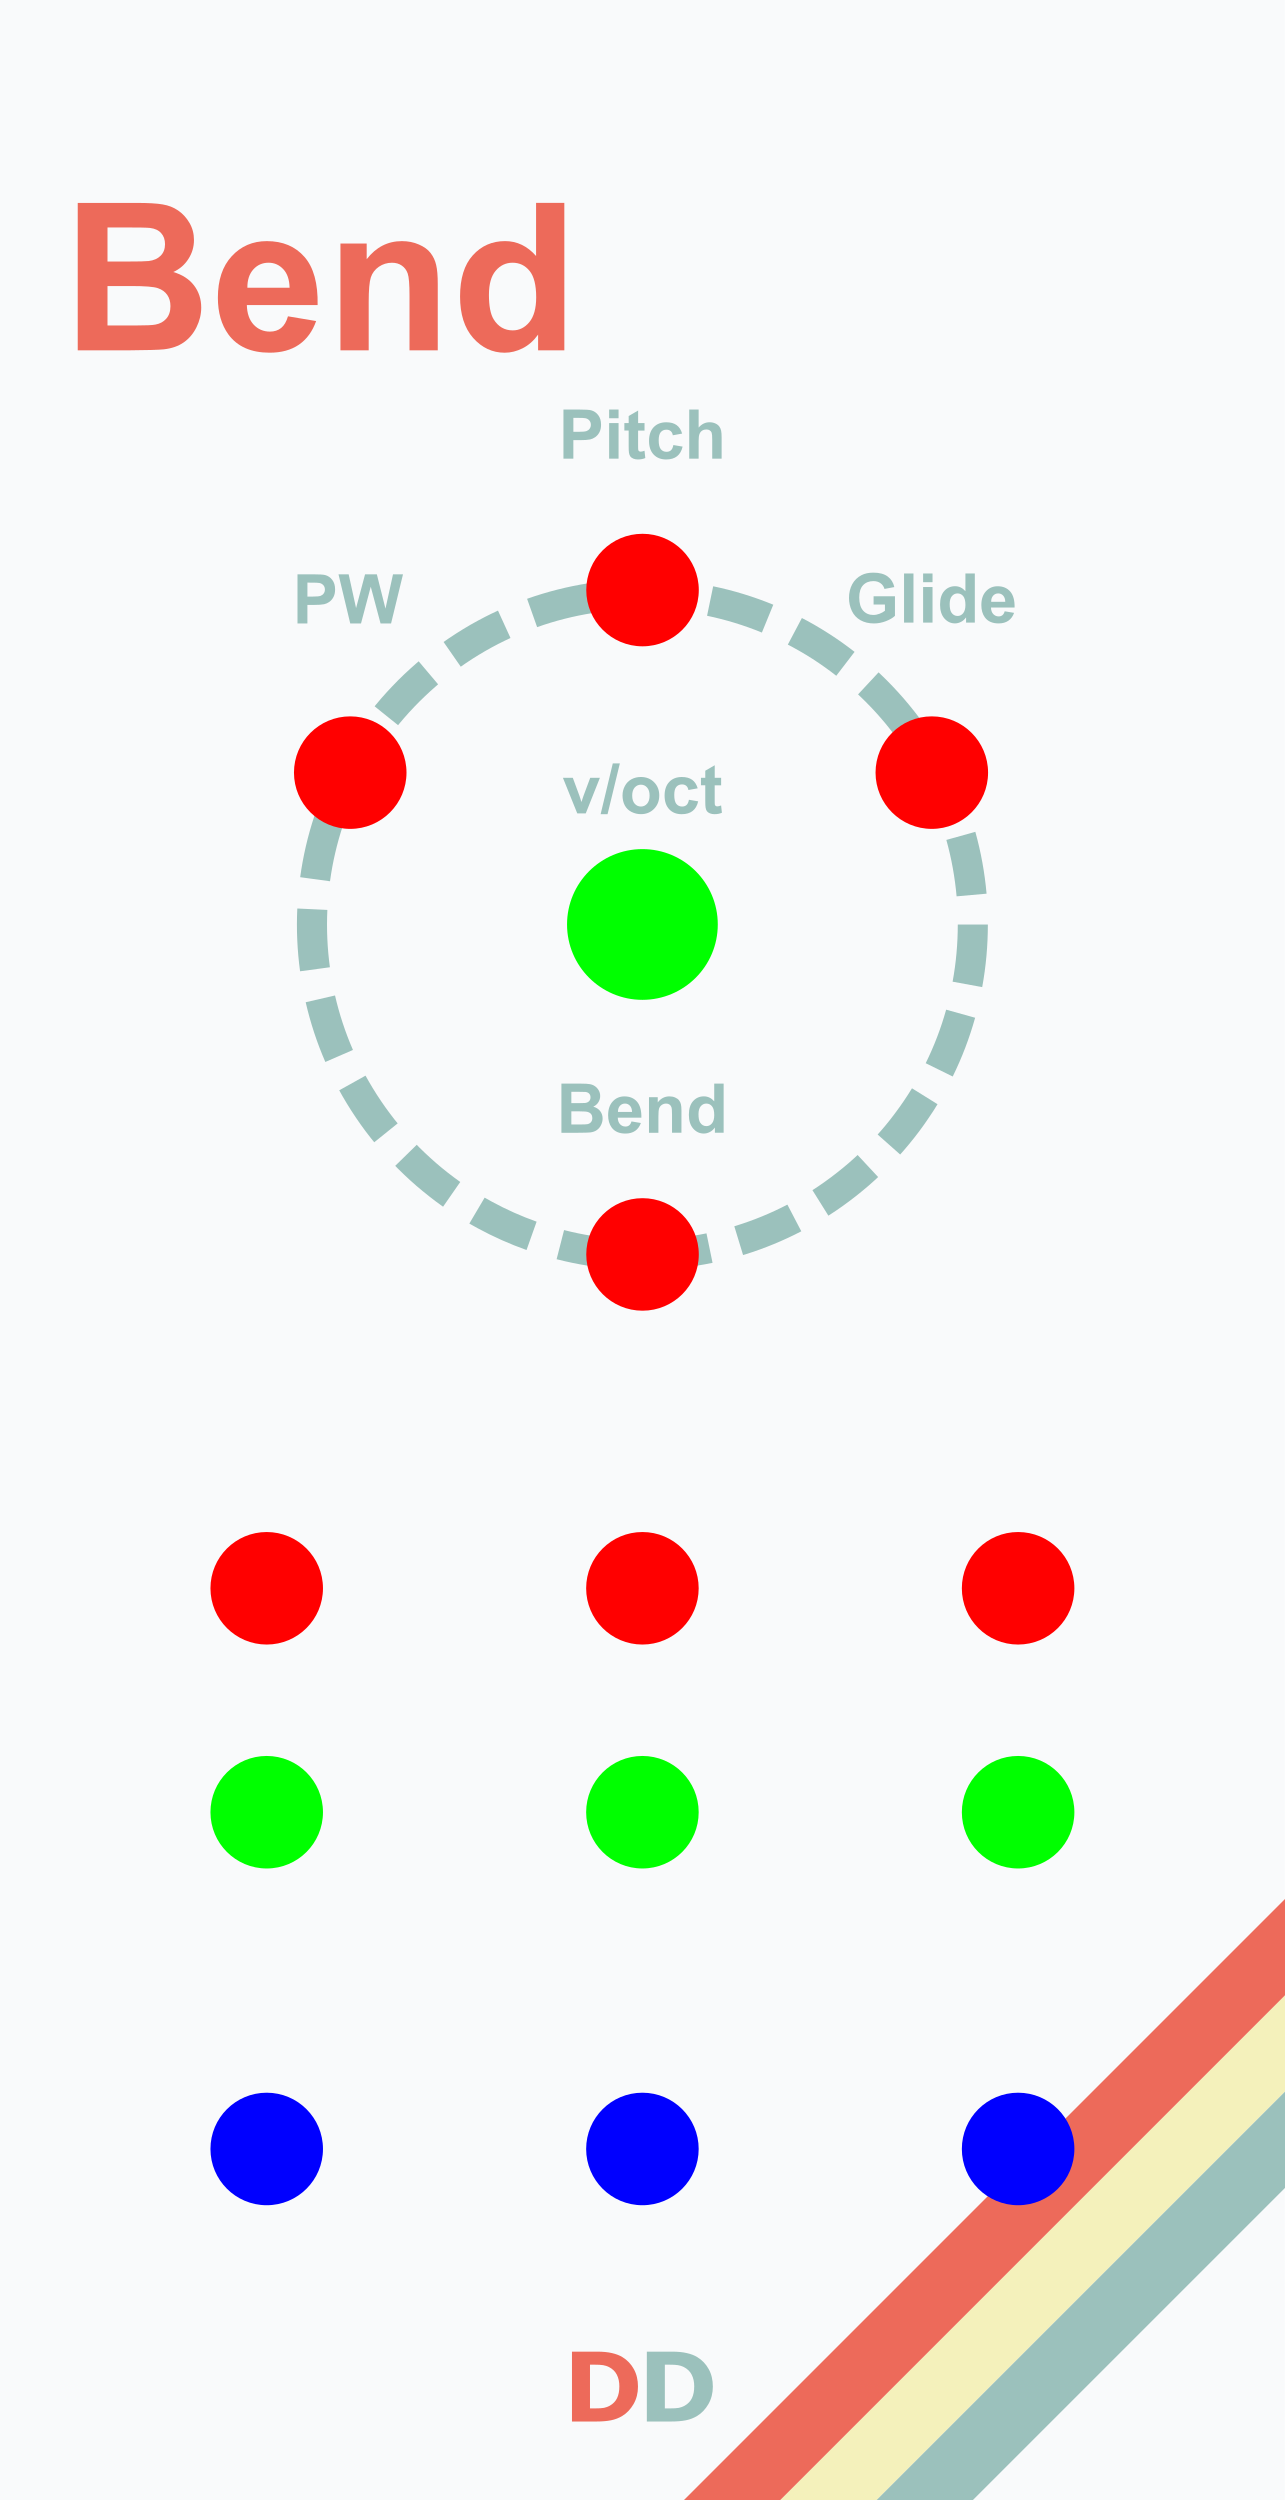
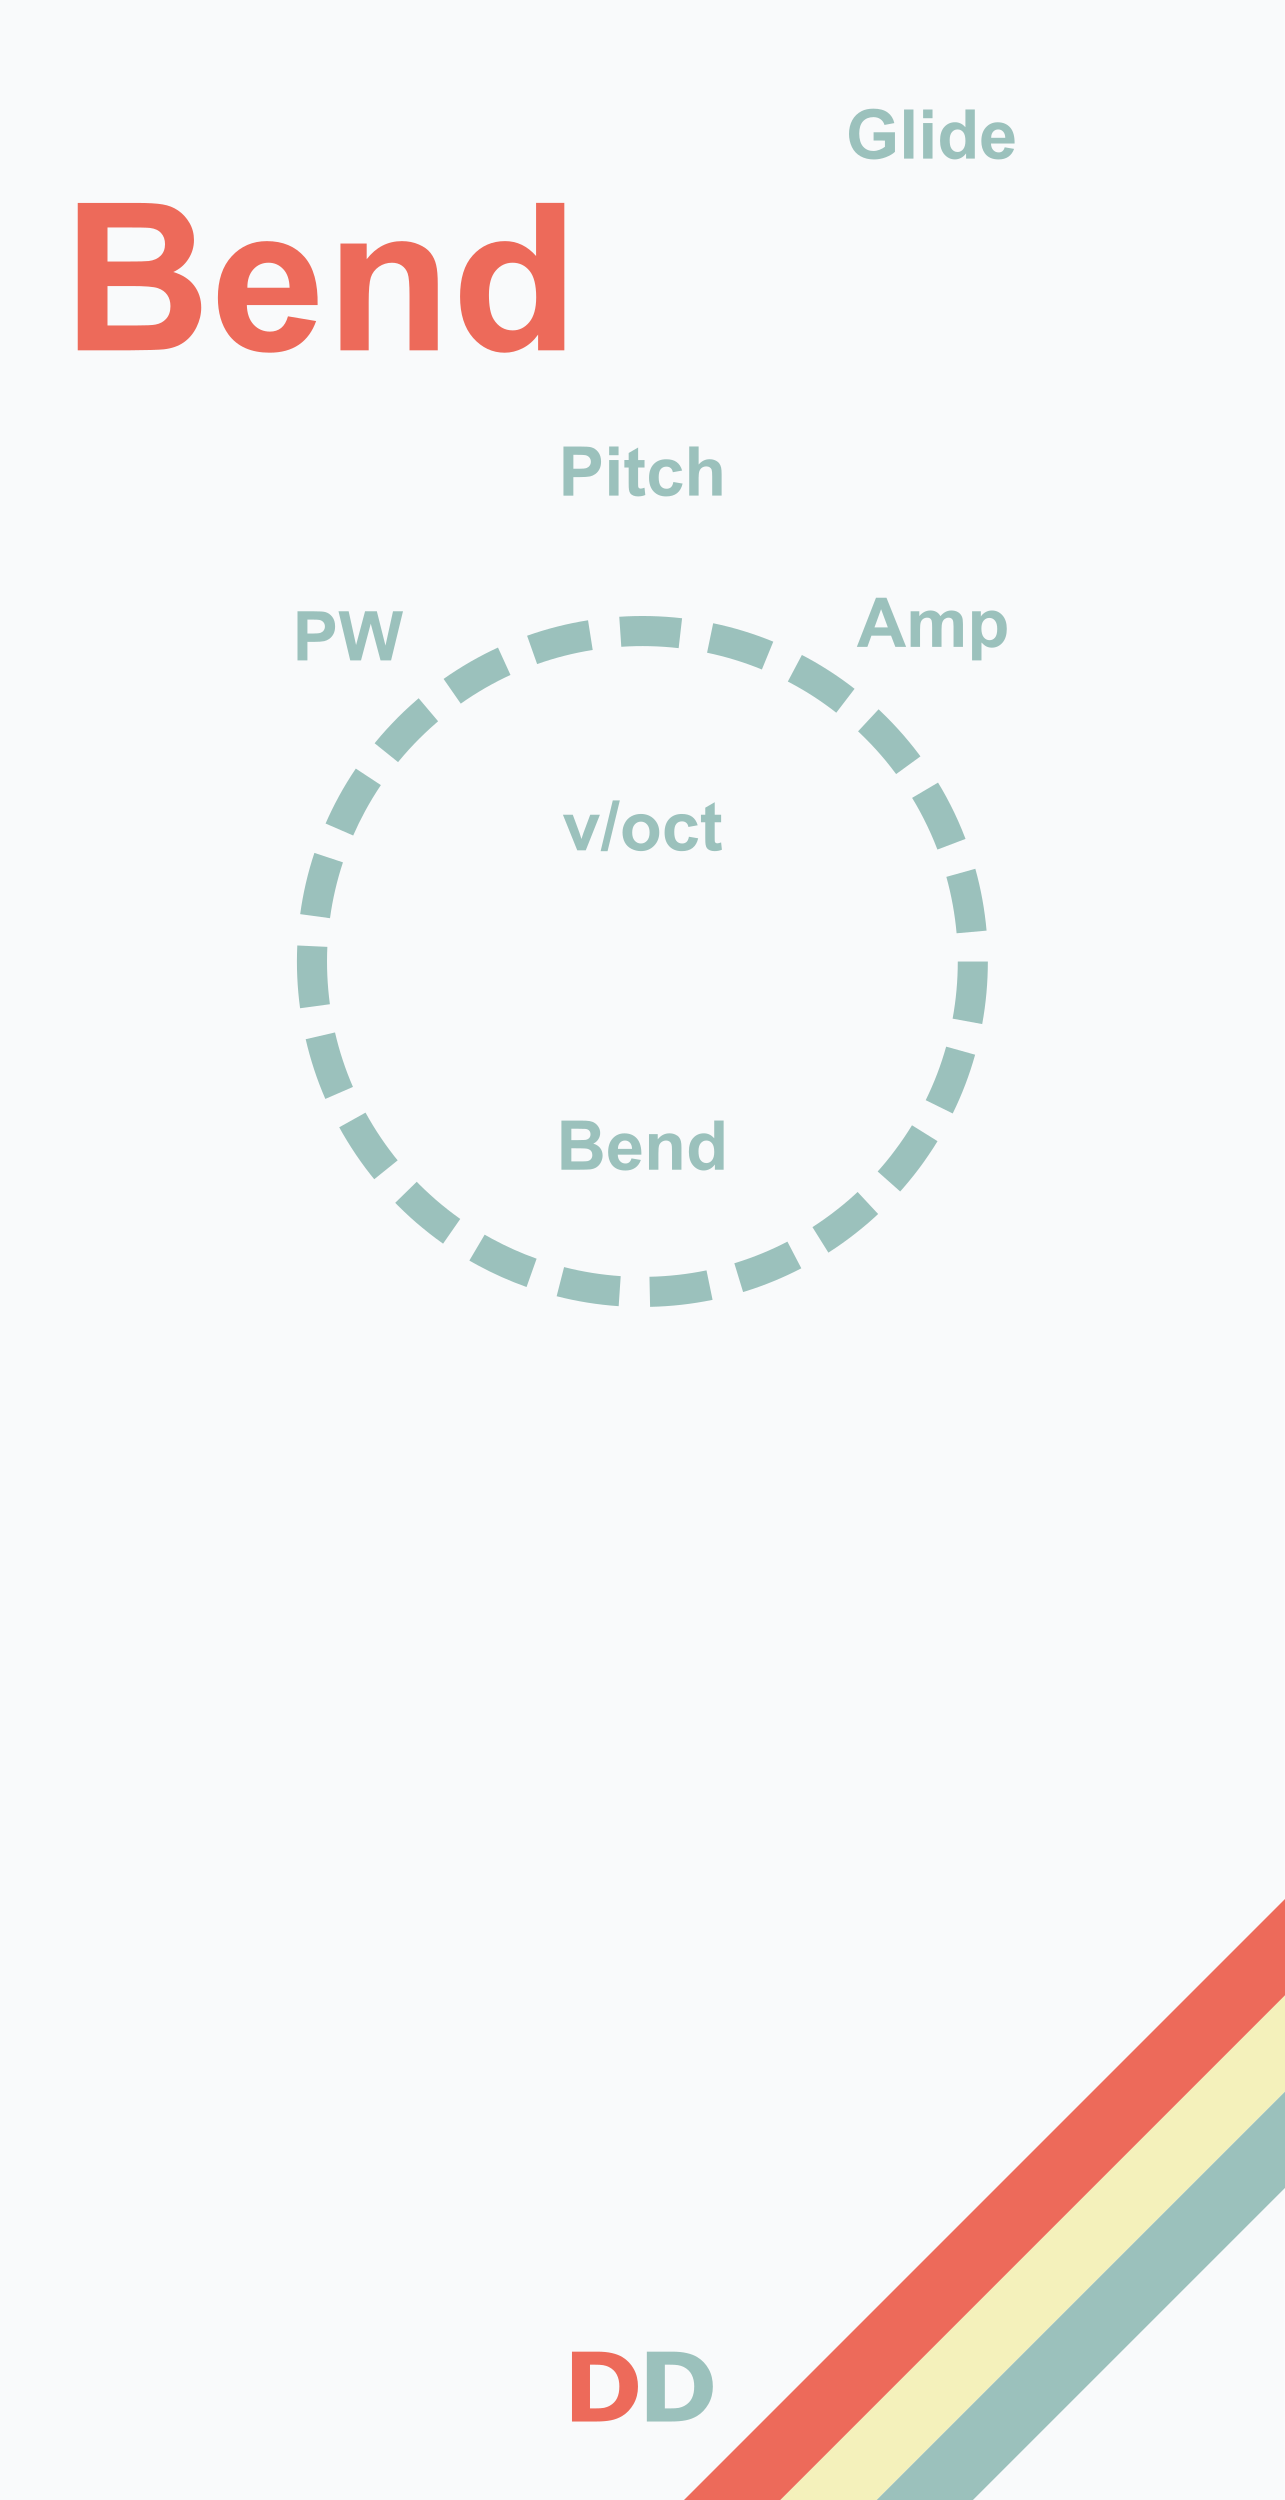
<svg xmlns="http://www.w3.org/2000/svg" width="66.04mm" height="128.5mm" viewBox="0 0 66.04 128.5" version="1.1" id="svg5">
  <defs id="defs2" />
  <g id="layer1" style="display:inline">
    <rect style="opacity:1;fill:#f9fafb;fill-opacity:1;stroke-width:0.248" id="rect846" width="66.04" height="128.5" x="0" y="0" />
    <g id="g130949" transform="matrix(0.9999962,0,0,1,-151.8171,0.2641796)" style="display:inline">
      <rect style="display:inline;fill:#f4f1bb;fill-opacity:1;stroke-width:1.098;stroke-miterlimit:4;stroke-dasharray:none" id="rect93213" width="3.5" height="131.718" x="226.389" y="-100.114" transform="rotate(45)" />
      <rect style="display:inline;fill:#9bc1bc;fill-opacity:1;stroke-width:1.098;stroke-miterlimit:4;stroke-dasharray:none" id="rect93233" width="3.5" height="131.718" x="229.889" y="-100.114" transform="rotate(45)" />
      <rect style="display:inline;fill:#ed6a5a;fill-opacity:1;stroke-width:1.098;stroke-miterlimit:4;stroke-dasharray:none" id="rect93109" width="3.5" height="131.718" x="222.888" y="-100.114" transform="rotate(45)" />
    </g>
    <g aria-label="Daniel Davies" id="text158043" style="font-size:4.939px;line-height:1.25;display:inline;stroke-width:0.265" transform="translate(-88.90045,-0.4195)">
      <g id="g46703" transform="translate(14.95093)">
        <path d="m 106.742,123.092 q 0,0.502 -0.229,0.9 -0.229,0.396 -0.579,0.608 -0.263,0.159 -0.576,0.222 -0.314,0.063 -0.743,0.063 h -1.266 v -3.591 h 1.302 q 0.439,0 0.757,0.075 0.318,0.072 0.535,0.207 0.371,0.227 0.584,0.613 0.215,0.383 0.215,0.904 z m -0.957,-0.007 q 0,-0.354 -0.13,-0.605 -0.128,-0.253 -0.408,-0.396 -0.142,-0.07 -0.292,-0.094 -0.147,-0.026 -0.446,-0.026 h -0.234 v 2.248 h 0.234 q 0.33,0 0.485,-0.029 0.154,-0.031 0.301,-0.111 0.253,-0.145 0.371,-0.386 0.118,-0.244 0.118,-0.6 z" style="fill:#ed6a5a" id="path170552" />
        <path d="m 110.59,123.092 q 0,0.502 -0.229,0.9 -0.229,0.396 -0.579,0.608 -0.263,0.159 -0.576,0.222 -0.314,0.063 -0.743,0.063 h -1.266 v -3.591 h 1.302 q 0.439,0 0.757,0.075 0.318,0.072 0.535,0.207 0.371,0.227 0.584,0.613 0.215,0.383 0.215,0.904 z m -0.957,-0.007 q 0,-0.354 -0.13,-0.605 -0.128,-0.253 -0.408,-0.396 -0.142,-0.07 -0.292,-0.094 -0.147,-0.026 -0.446,-0.026 h -0.234 v 2.248 h 0.234 q 0.33,0 0.485,-0.029 0.154,-0.031 0.301,-0.111 0.253,-0.145 0.371,-0.386 0.118,-0.244 0.118,-0.6 z" style="fill:#9bc1bc" id="path170564" />
      </g>
    </g>
    <g aria-label="Bend" id="text4058" style="font-size:10.583px;line-height:1.25;font-family:Arial;-inkscape-font-specification:Arial;stroke-width:0.265" transform="translate(0,3.754698)">
      <path d="m 3.996,6.675 h 3.028 q 0.899,0 1.338,0.078 0.444,0.072 0.791,0.31 0.351,0.238 0.584,0.636 0.233,0.393 0.233,0.884 0,0.532 -0.289,0.977 -0.284,0.444 -0.775,0.667 0.692,0.202 1.065,0.687 0.372,0.486 0.372,1.142 0,0.517 -0.243,1.008 -0.238,0.486 -0.656,0.78 -0.413,0.289 -1.023,0.357 -0.382,0.041 -1.845,0.052 H 3.996 Z m 1.53,1.261 v 1.752 h 1.003 q 0.894,0 1.111,-0.026 Q 8.032,9.616 8.254,9.393 8.482,9.166 8.482,8.799 8.482,8.448 8.285,8.231 8.094,8.009 7.712,7.962 7.484,7.936 6.404,7.936 Z m 0,3.013 v 2.026 h 1.416 q 0.827,0 1.049,-0.047 0.341,-0.062 0.553,-0.3 0.217,-0.243 0.217,-0.646 0,-0.341 -0.165,-0.579 -0.165,-0.238 -0.481,-0.346 -0.31,-0.109 -1.354,-0.109 z" style="font-weight:bold;fill:#ed6a5a" id="path16132" />
      <path d="m 14.802,12.504 1.447,0.243 q -0.279,0.796 -0.884,1.214 -0.599,0.413 -1.504,0.413 -1.431,0 -2.119,-0.935 -0.543,-0.749 -0.543,-1.891 0,-1.364 0.713,-2.134 0.713,-0.775 1.804,-0.775 1.225,0 1.933,0.811 0.708,0.806 0.677,2.475 h -3.638 q 0.015,0.646 0.351,1.008 0.336,0.357 0.837,0.357 0.341,0 0.574,-0.186 0.233,-0.186 0.351,-0.599 z m 0.083,-1.468 q -0.015,-0.63 -0.326,-0.956 -0.31,-0.331 -0.754,-0.331 -0.475,0 -0.785,0.346 -0.31,0.346 -0.305,0.941 z" style="font-weight:bold;fill:#ed6a5a" id="path16134" />
      <path d="m 22.501,14.251 h -1.452 v -2.801 q 0,-0.889 -0.093,-1.147 -0.093,-0.264 -0.305,-0.408 -0.207,-0.145 -0.501,-0.145 -0.377,0 -0.677,0.207 -0.3,0.207 -0.413,0.548 -0.109,0.341 -0.109,1.261 v 2.486 h -1.452 V 8.763 h 1.349 v 0.806 q 0.718,-0.93 1.809,-0.93 0.481,0 0.878,0.176 0.398,0.171 0.599,0.439 0.207,0.269 0.284,0.61 0.083,0.341 0.083,0.977 z" style="font-weight:bold;fill:#ed6a5a" id="path16136" />
      <path d="m 29.007,14.251 h -1.349 v -0.806 q -0.336,0.47 -0.796,0.703 -0.455,0.227 -0.92,0.227 -0.946,0 -1.623,-0.76 -0.672,-0.765 -0.672,-2.129 0,-1.395 0.656,-2.119 0.656,-0.729 1.659,-0.729 0.92,0 1.592,0.765 v -2.729 h 1.452 z m -3.876,-2.863 q 0,0.878 0.243,1.271 0.351,0.568 0.982,0.568 0.501,0 0.853,-0.424 0.351,-0.429 0.351,-1.276 0,-0.946 -0.341,-1.359 -0.341,-0.419 -0.873,-0.419 -0.517,0 -0.868,0.413 -0.346,0.408 -0.346,1.225 z" style="font-weight:bold;fill:#ed6a5a" id="path16138" />
    </g>
-     <path style="color:#000000;fill:#9bc1bc;stroke-dasharray:3.094, 1.547;-inkscape-stroke:none" d="m 31.83,29.803 0.104,1.543 c 0.983,-0.065 1.971,-0.041 2.949,0.07 l 0.176,-1.537 c -1.071,-0.122 -2.153,-0.148 -3.229,-0.076 z m -1.605,0.18 c -1.066,0.168 -2.116,0.435 -3.133,0.795 l 0.516,1.457 c 0.927,-0.329 1.886,-0.572 2.857,-0.725 z m 6.432,0.152 -0.314,1.516 c 0.963,0.2 1.908,0.49 2.818,0.863 l 0.586,-1.432 c -0.998,-0.409 -2.033,-0.728 -3.09,-0.947 z m -11.061,1.25 c -0.225,0.103 -0.445,0.211 -0.66,0.32 l -0.004,0.002 -0.377,0.199 -0.375,0.209 -0.369,0.219 -0.363,0.227 -0.357,0.234 -0.291,0.203 0.883,1.271 0.275,-0.191 0.326,-0.215 0.332,-0.207 0.336,-0.199 0.342,-0.191 0.355,-0.188 -0.008,0.006 c 0.2,-0.102 0.399,-0.2 0.598,-0.291 z m 15.621,0.381 -0.723,1.367 0.252,0.133 0.342,0.191 0.338,0.199 0.332,0.207 0.326,0.215 0.32,0.223 0.314,0.229 0.266,0.205 0.941,-1.229 -0.281,-0.215 -0.344,-0.252 -0.352,-0.244 -0.357,-0.234 -0.363,-0.227 -0.369,-0.219 -0.375,-0.209 z m -19.697,2.225 -0.121,0.104 -0.318,0.283 -0.312,0.289 -0.305,0.297 -0.297,0.307 -0.291,0.311 -0.283,0.318 -0.275,0.326 -0.062,0.08 1.205,0.969 0.051,-0.064 0.252,-0.297 0.258,-0.291 0.266,-0.285 0.271,-0.277 0.279,-0.271 0.285,-0.266 0.291,-0.258 0.105,-0.092 z m 23.639,0.568 -1.055,1.133 0.102,0.096 0.277,0.271 0.271,0.277 0.266,0.285 0.258,0.291 0.252,0.297 0.244,0.305 0.236,0.309 0.051,0.066 1.25,-0.91 -0.061,-0.084 -0.26,-0.338 -0.268,-0.332 -0.275,-0.326 -0.283,-0.318 -0.289,-0.311 -0.299,-0.307 -0.305,-0.297 z m -26.871,3.047 -0.227,0.344 -0.227,0.363 -0.219,0.369 -0.207,0.369 -0.002,0.006 c -0.243,0.447 -0.468,0.905 -0.672,1.373 l 1.42,0.617 c 0.184,-0.423 0.387,-0.838 0.607,-1.244 v -0.002 c 0.001,-0.002 0.003,-0.004 0.004,-0.006 l 0.191,-0.342 0.199,-0.338 0.207,-0.332 0.215,-0.328 z m 29.926,0.719 -1.332,0.787 0.203,0.342 0.191,0.342 0.182,0.346 c 0.271,0.529 0.514,1.072 0.725,1.627 l 1.445,-0.549 c -0.231,-0.609 -0.494,-1.204 -0.791,-1.783 l -0.004,-0.004 -0.197,-0.377 -0.209,-0.373 z m -32.055,3.615 c -0.34,1.025 -0.584,2.08 -0.73,3.148 l 1.533,0.209 c 0.133,-0.975 0.357,-1.938 0.666,-2.871 z m 33.973,0.816 -1.49,0.416 c 0.264,0.947 0.44,1.919 0.527,2.9 l 1.541,-0.137 c -0.095,-1.074 -0.288,-2.14 -0.578,-3.18 z M 15.281,46.697 c -0.05,1.077 -0.003,2.158 0.143,3.227 l 1.533,-0.207 c -0.133,-0.975 -0.176,-1.963 -0.131,-2.947 z m 33.949,0.824 c -9.4e-5,0.986 -0.088,1.97 -0.266,2.938 l 1.521,0.279 c 0.195,-1.062 0.291,-2.139 0.291,-3.217 z m -32.01,3.646 -1.508,0.348 c 0.242,1.051 0.579,2.08 1.01,3.07 l 1.42,-0.617 c -0.392,-0.902 -0.702,-1.842 -0.922,-2.801 z m 31.412,0.73 c -0.264,0.947 -0.617,1.869 -1.051,2.752 l 1.389,0.684 c 0.476,-0.968 0.862,-1.982 1.152,-3.021 z m -29.844,3.391 -1.352,0.754 0.178,0.318 0.219,0.369 0.227,0.363 0.234,0.355 0.244,0.352 0.252,0.346 0.26,0.338 0.186,0.23 1.205,-0.971 -0.176,-0.215 -0.236,-0.311 -0.23,-0.314 -0.221,-0.32 -0.215,-0.326 -0.207,-0.332 -0.199,-0.336 z m 28.088,0.65 -0.199,0.318 -0.215,0.326 -0.223,0.32 -0.23,0.314 -0.236,0.311 -0.244,0.303 -0.252,0.297 -0.166,0.188 1.158,1.027 0.178,-0.201 0.275,-0.326 0.268,-0.332 0.26,-0.338 0.252,-0.346 0.242,-0.352 0.236,-0.355 0.209,-0.336 z m -25.455,2.904 -1.107,1.082 0.148,0.152 0.305,0.297 0.312,0.291 0.318,0.283 0.326,0.273 0.332,0.268 0.338,0.26 0.346,0.252 0.035,0.025 0.883,-1.271 -0.021,-0.016 -0.314,-0.229 -0.311,-0.238 -0.303,-0.244 -0.297,-0.25 -0.291,-0.26 -0.285,-0.264 -0.279,-0.271 z m 22.66,0.525 -0.162,0.15 -0.291,0.26 -0.297,0.25 -0.305,0.244 -0.309,0.238 -0.314,0.229 -0.32,0.223 -0.324,0.213 0.82,1.312 0.012,-0.008 0.357,-0.234 0.352,-0.244 0.344,-0.252 0.34,-0.26 0.332,-0.268 0.326,-0.273 0.318,-0.283 0.176,-0.164 z m -19.17,2.191 -0.787,1.332 0.055,0.033 0.371,0.207 0.004,0.002 c 0.805,0.437 1.645,0.812 2.51,1.119 l 0.518,-1.457 c -0.784,-0.279 -1.548,-0.62 -2.281,-1.018 l -0.004,-0.002 c -0.001,-6.95e-4 -0.003,-0.001 -0.004,-0.002 l -0.342,-0.191 z m 15.561,0.359 c -0.841,0.439 -1.725,0.801 -2.633,1.084 l -0.096,0.029 0.451,1.479 0.104,-0.031 h 0.002 c 0.994,-0.31 1.961,-0.707 2.887,-1.189 z m -11.479,1.309 -0.383,1.498 c 1.045,0.267 2.113,0.439 3.189,0.512 l 0.104,-1.545 c -0.982,-0.066 -1.957,-0.221 -2.91,-0.465 z m 7.32,0.168 c -0.964,0.199 -1.947,0.309 -2.932,0.33 l 0.033,1.547 c 1.078,-0.023 2.154,-0.143 3.211,-0.361 z" id="path14007" />
-     <g aria-label="Pitch" id="text2702" style="font-size:3.528px;line-height:1.25;font-family:Arial;-inkscape-font-specification:Arial;stroke-width:0.265">
+     <path style="color:#000000;fill:#9bc1bc;stroke-dasharray:3.094, 1.547;-inkscape-stroke:none" d="m 31.83,31.702 0.104,1.543 c 0.983,-0.065 1.971,-0.041 2.949,0.07 l 0.176,-1.537 c -1.071,-0.122 -2.153,-0.148 -3.229,-0.076 z m -1.605,0.18 c -1.066,0.168 -2.116,0.435 -3.133,0.795 l 0.516,1.457 c 0.927,-0.329 1.886,-0.572 2.857,-0.725 z m 6.432,0.152 -0.314,1.516 c 0.963,0.2 1.908,0.49 2.818,0.863 l 0.586,-1.432 c -0.998,-0.409 -2.033,-0.728 -3.09,-0.947 z m -11.061,1.25 c -0.225,0.103 -0.445,0.211 -0.66,0.32 l -0.004,0.002 -0.377,0.199 -0.375,0.209 -0.369,0.219 -0.363,0.227 -0.357,0.234 -0.291,0.203 0.883,1.271 0.275,-0.191 0.326,-0.215 0.332,-0.207 0.336,-0.199 0.342,-0.191 0.355,-0.188 -0.008,0.006 c 0.2,-0.102 0.399,-0.2 0.598,-0.291 z m 15.621,0.381 -0.723,1.367 0.252,0.133 0.342,0.191 0.338,0.199 0.332,0.207 0.326,0.215 0.32,0.223 0.314,0.229 0.266,0.205 0.941,-1.229 -0.281,-0.215 -0.344,-0.252 -0.352,-0.244 -0.357,-0.234 -0.363,-0.227 -0.369,-0.219 -0.375,-0.209 z m -19.697,2.225 -0.121,0.104 -0.318,0.283 -0.312,0.289 -0.305,0.297 -0.297,0.307 -0.291,0.311 -0.283,0.318 -0.275,0.326 -0.062,0.08 1.205,0.969 0.051,-0.064 0.252,-0.297 0.258,-0.291 0.266,-0.285 0.271,-0.277 0.279,-0.271 0.285,-0.266 0.291,-0.258 0.105,-0.092 z m 23.639,0.568 -1.055,1.133 0.102,0.096 0.277,0.271 0.271,0.277 0.266,0.285 0.258,0.291 0.252,0.297 0.244,0.305 0.236,0.309 0.051,0.066 1.25,-0.91 -0.061,-0.084 -0.26,-0.338 -0.268,-0.332 -0.275,-0.326 -0.283,-0.318 -0.289,-0.311 -0.299,-0.307 -0.305,-0.297 z m -26.871,3.047 -0.227,0.344 -0.227,0.363 -0.219,0.369 -0.207,0.369 -0.002,0.006 c -0.243,0.447 -0.468,0.905 -0.672,1.373 l 1.42,0.617 c 0.184,-0.423 0.387,-0.838 0.607,-1.244 v -0.002 c 0.001,-0.002 0.003,-0.004 0.004,-0.006 l 0.191,-0.342 0.199,-0.338 0.207,-0.332 0.215,-0.328 z m 29.926,0.719 -1.332,0.787 0.203,0.342 0.191,0.342 0.182,0.346 c 0.271,0.529 0.514,1.072 0.725,1.627 l 1.445,-0.549 c -0.231,-0.609 -0.494,-1.204 -0.791,-1.783 l -0.004,-0.004 -0.197,-0.377 -0.209,-0.373 z m -32.055,3.615 c -0.34,1.025 -0.584,2.08 -0.73,3.148 l 1.533,0.209 c 0.133,-0.975 0.357,-1.938 0.666,-2.871 z m 33.973,0.816 -1.49,0.416 c 0.264,0.947 0.44,1.919 0.527,2.9 l 1.541,-0.137 c -0.095,-1.074 -0.288,-2.14 -0.578,-3.18 z M 15.281,48.597 c -0.05,1.077 -0.003,2.158 0.143,3.227 l 1.533,-0.207 C 16.825,50.641 16.781,49.653 16.826,48.669 Z m 33.949,0.824 c -9.4e-5,0.986 -0.088,1.97 -0.266,2.938 l 1.521,0.279 c 0.195,-1.062 0.291,-2.139 0.291,-3.217 z m -32.01,3.646 -1.508,0.348 c 0.242,1.051 0.579,2.08 1.01,3.07 l 1.42,-0.617 c -0.392,-0.902 -0.702,-1.842 -0.922,-2.801 z m 31.412,0.73 c -0.264,0.947 -0.617,1.869 -1.051,2.752 l 1.389,0.684 c 0.476,-0.968 0.862,-1.982 1.152,-3.021 z m -29.844,3.391 -1.352,0.754 0.178,0.318 0.219,0.369 0.227,0.363 0.234,0.355 0.244,0.352 0.252,0.346 0.26,0.338 0.186,0.23 1.205,-0.971 -0.176,-0.215 -0.236,-0.311 -0.23,-0.314 -0.221,-0.32 -0.215,-0.326 -0.207,-0.332 -0.199,-0.336 z m 28.088,0.65 -0.199,0.318 -0.215,0.326 -0.223,0.32 -0.23,0.314 -0.236,0.311 -0.244,0.303 -0.252,0.297 -0.166,0.188 1.158,1.027 0.178,-0.201 0.275,-0.326 0.268,-0.332 0.26,-0.338 0.252,-0.346 0.242,-0.352 0.236,-0.355 0.209,-0.336 z m -25.455,2.904 -1.107,1.082 0.148,0.152 0.305,0.297 0.312,0.291 0.318,0.283 0.326,0.273 0.332,0.268 0.338,0.26 0.346,0.252 0.035,0.025 0.883,-1.271 -0.021,-0.016 -0.314,-0.229 -0.311,-0.238 -0.303,-0.244 -0.297,-0.25 -0.291,-0.26 -0.285,-0.264 -0.279,-0.271 z m 22.66,0.525 -0.162,0.15 -0.291,0.26 -0.297,0.25 -0.305,0.244 -0.309,0.238 -0.314,0.229 -0.32,0.223 -0.324,0.213 0.82,1.312 0.012,-0.008 0.357,-0.234 0.352,-0.244 0.344,-0.252 0.34,-0.26 0.332,-0.268 0.326,-0.273 0.318,-0.283 0.176,-0.164 z M 24.912,63.46 24.125,64.792 l 0.055,0.033 0.371,0.207 0.004,0.002 c 0.805,0.437 1.645,0.812 2.51,1.119 L 27.582,64.697 C 26.798,64.418 26.034,64.076 25.301,63.679 l -0.004,-0.002 c -0.001,-6.95e-4 -0.003,-0.001 -0.004,-0.002 l -0.342,-0.191 z m 15.561,0.359 c -0.841,0.439 -1.725,0.801 -2.633,1.084 l -0.096,0.029 0.451,1.479 0.104,-0.031 h 0.002 c 0.994,-0.31 1.961,-0.707 2.887,-1.189 z m -11.479,1.309 -0.383,1.498 c 1.045,0.267 2.113,0.439 3.189,0.512 l 0.104,-1.545 c -0.982,-0.066 -1.957,-0.221 -2.91,-0.465 z m 7.32,0.168 c -0.964,0.199 -1.947,0.309 -2.932,0.33 l 0.033,1.547 c 1.078,-0.023 2.154,-0.143 3.211,-0.361 z" id="path14007" />
+     <g aria-label="Pitch" id="text2702" style="font-size:3.528px;line-height:1.25;font-family:Arial;-inkscape-font-specification:Arial;stroke-width:0.265" transform="translate(-4.1678283e-7,1.899612)">
      <path d="m 28.961,23.576 v -2.525 h 0.818 q 0.465,0 0.606,0.038 0.217,0.057 0.363,0.248 0.146,0.189 0.146,0.491 0,0.233 -0.084,0.391 -0.084,0.158 -0.215,0.25 -0.129,0.09 -0.264,0.119 -0.183,0.036 -0.529,0.036 h -0.332 v 0.953 z m 0.51,-2.098 v 0.717 h 0.279 q 0.301,0 0.403,-0.04 0.102,-0.04 0.158,-0.124 0.059,-0.084 0.059,-0.196 0,-0.138 -0.081,-0.227 -0.081,-0.09 -0.205,-0.112 -0.091,-0.017 -0.367,-0.017 z" style="font-weight:bold;fill:#9bc1bc" id="path23687" />
      <path d="m 31.31,21.498 v -0.448 h 0.484 v 0.448 z m 0,2.077 v -1.829 h 0.484 v 1.829 z" style="font-weight:bold;fill:#9bc1bc" id="path23689" />
-       <path d="m 33.129,21.746 v 0.386 h -0.331 v 0.737 q 0,0.224 0.009,0.262 0.01,0.036 0.043,0.06 0.034,0.024 0.083,0.024 0.067,0 0.195,-0.047 l 0.041,0.376 q -0.169,0.072 -0.382,0.072 -0.131,0 -0.236,-0.043 -0.105,-0.045 -0.155,-0.114 -0.048,-0.071 -0.067,-0.189 -0.015,-0.084 -0.015,-0.341 v -0.798 h -0.222 v -0.386 h 0.222 v -0.363 l 0.486,-0.282 v 0.646 z" style="font-weight:bold;fill:#9bc1bc" id="path23691" />
+       <path d="m 33.129,21.746 v 0.386 h -0.331 v 0.737 q 0,0.224 0.009,0.262 0.01,0.036 0.043,0.06 0.034,0.024 0.083,0.024 0.067,0 0.195,-0.047 l 0.041,0.376 q -0.169,0.072 -0.382,0.072 -0.131,0 -0.236,-0.043 -0.105,-0.045 -0.155,-0.114 -0.048,-0.071 -0.067,-0.189 -0.015,-0.084 -0.015,-0.341 v -0.798 h -0.222 v -0.386 h 0.222 V 21.383 l 0.486,-0.282 v 0.646 z" style="font-weight:bold;fill:#9bc1bc" id="path23691" />
      <path d="m 35.06,22.287 -0.477,0.086 q -0.024,-0.143 -0.11,-0.215 -0.084,-0.072 -0.22,-0.072 -0.181,0 -0.289,0.126 -0.107,0.124 -0.107,0.417 0,0.326 0.109,0.46 0.11,0.134 0.295,0.134 0.138,0 0.226,-0.078 0.088,-0.079 0.124,-0.27 l 0.475,0.081 q -0.074,0.327 -0.284,0.494 -0.21,0.167 -0.563,0.167 -0.401,0 -0.641,-0.253 -0.238,-0.253 -0.238,-0.701 0,-0.453 0.239,-0.705 0.239,-0.253 0.648,-0.253 0.334,0 0.531,0.145 0.198,0.143 0.284,0.438 z" style="font-weight:bold;fill:#9bc1bc" id="path23693" />
-       <path d="m 35.91,21.05 v 0.928 q 0.234,-0.274 0.56,-0.274 0.167,0 0.301,0.062 0.134,0.062 0.202,0.158 0.069,0.096 0.093,0.214 0.026,0.117 0.026,0.363 v 1.073 h -0.484 v -0.966 q 0,-0.288 -0.028,-0.365 -0.028,-0.078 -0.098,-0.122 -0.069,-0.047 -0.174,-0.047 -0.121,0 -0.215,0.059 -0.095,0.059 -0.14,0.177 -0.043,0.117 -0.043,0.348 v 0.916 h -0.484 v -2.525 z" style="font-weight:bold;fill:#9bc1bc" id="path23695" />
+       <path d="m 35.91,21.05 v 0.928 q 0.234,-0.274 0.56,-0.274 0.167,0 0.301,0.062 0.134,0.062 0.202,0.158 0.069,0.096 0.093,0.214 0.026,0.117 0.026,0.363 v 1.073 H 36.607 v -0.966 q 0,-0.288 -0.028,-0.365 -0.028,-0.078 -0.098,-0.122 -0.069,-0.047 -0.174,-0.047 -0.121,0 -0.215,0.059 -0.095,0.059 -0.14,0.177 -0.043,0.117 -0.043,0.348 v 0.916 h -0.484 v -2.525 z" style="font-weight:bold;fill:#9bc1bc" id="path23695" />
    </g>
-     <g aria-label="PW" id="text2702-7" style="font-size:3.528px;line-height:0.95;font-family:Arial;-inkscape-font-specification:Arial;display:inline;stroke-width:0.265">
-       <path d="M 15.291,32.045 V 29.52 H 16.109 q 0.465,0 0.606,0.038 0.217,0.057 0.363,0.248 0.146,0.189 0.146,0.491 0,0.233 -0.084,0.391 -0.084,0.158 -0.215,0.25 -0.129,0.09 -0.264,0.119 -0.183,0.036 -0.529,0.036 h -0.332 v 0.953 z m 0.51,-2.098 v 0.717 h 0.279 q 0.301,0 0.403,-0.04 0.102,-0.04 0.158,-0.124 0.059,-0.084 0.059,-0.196 0,-0.138 -0.081,-0.227 -0.081,-0.09 -0.205,-0.112 -0.091,-0.017 -0.367,-0.017 z" style="font-weight:bold;fill:#9bc1bc" id="path23664" />
+     <g aria-label="PW" id="text2702-7" style="font-size:3.528px;line-height:0.95;font-family:Arial;-inkscape-font-specification:Arial;display:inline;stroke-width:0.265" transform="translate(-4.1678283e-7,1.899612)">
+       <path d="M 15.291,32.045 V 29.52 H 16.109 q 0.465,0 0.606,0.038 0.217,0.057 0.363,0.248 0.146,0.189 0.146,0.491 0,0.233 -0.084,0.391 -0.084,0.158 -0.215,0.25 -0.129,0.09 -0.264,0.119 -0.183,0.036 -0.529,0.036 H 15.801 v 0.953 z m 0.51,-2.098 v 0.717 h 0.279 q 0.301,0 0.403,-0.04 0.102,-0.04 0.158,-0.124 0.059,-0.084 0.059,-0.196 0,-0.138 -0.081,-0.227 -0.081,-0.09 -0.205,-0.112 -0.091,-0.017 -0.367,-0.017 z" style="font-weight:bold;fill:#9bc1bc" id="path23664" />
      <path d="m 18.002,32.045 -0.603,-2.525 h 0.522 l 0.381,1.735 0.462,-1.735 h 0.606 l 0.443,1.764 0.388,-1.764 h 0.513 l -0.613,2.525 h -0.541 l -0.503,-1.888 -0.501,1.888 z" style="font-weight:bold;fill:#9bc1bc" id="path23666" />
    </g>
-     <g aria-label="Glide" id="text2702-7-8" style="font-size:3.528px;line-height:0.95;font-family:Arial;-inkscape-font-specification:Arial;display:inline;stroke-width:0.265">
-       <path d="m 44.902,31.073 v -0.425 h 1.099 v 1.006 q -0.16,0.155 -0.465,0.274 -0.303,0.117 -0.615,0.117 -0.396,0 -0.691,-0.165 -0.295,-0.167 -0.443,-0.475 -0.148,-0.31 -0.148,-0.674 0,-0.394 0.165,-0.701 0.165,-0.307 0.484,-0.47 0.243,-0.126 0.605,-0.126 0.47,0 0.734,0.198 0.265,0.196 0.341,0.544 l -0.506,0.095 q -0.053,-0.186 -0.202,-0.293 -0.146,-0.109 -0.367,-0.109 -0.334,0 -0.532,0.212 -0.196,0.212 -0.196,0.629 0,0.45 0.2,0.675 0.2,0.224 0.524,0.224 0.16,0 0.32,-0.062 0.162,-0.064 0.277,-0.153 v -0.32 z" style="font-weight:bold;fill:#9bc1bc" id="path23716" />
-       <path d="m 46.468,32.002 v -2.525 h 0.484 v 2.525 z" style="font-weight:bold;fill:#9bc1bc" id="path23718" />
-       <path d="m 47.448,29.925 v -0.448 h 0.484 v 0.448 z m 0,2.077 v -1.829 h 0.484 v 1.829 z" style="font-weight:bold;fill:#9bc1bc" id="path23720" />
-       <path d="M 50.106,32.002 H 49.656 V 31.733 q -0.112,0.157 -0.265,0.234 -0.152,0.076 -0.307,0.076 -0.315,0 -0.541,-0.253 -0.224,-0.255 -0.224,-0.71 0,-0.465 0.219,-0.706 0.219,-0.243 0.553,-0.243 0.307,0 0.531,0.255 v -0.91 h 0.484 z m -1.292,-0.954 q 0,0.293 0.081,0.424 0.117,0.189 0.327,0.189 0.167,0 0.284,-0.141 0.117,-0.143 0.117,-0.425 0,-0.315 -0.114,-0.453 -0.114,-0.14 -0.291,-0.14 -0.172,0 -0.289,0.138 -0.115,0.136 -0.115,0.408 z" style="font-weight:bold;fill:#9bc1bc" id="path23722" />
-       <path d="m 51.642,31.42 0.482,0.081 q -0.093,0.265 -0.295,0.405 -0.2,0.138 -0.501,0.138 -0.477,0 -0.706,-0.312 -0.181,-0.25 -0.181,-0.63 0,-0.455 0.238,-0.711 0.238,-0.258 0.601,-0.258 0.408,0 0.644,0.27 0.236,0.269 0.226,0.825 h -1.213 q 0.005,0.215 0.117,0.336 0.112,0.119 0.279,0.119 0.114,0 0.191,-0.062 0.078,-0.062 0.117,-0.2 z m 0.028,-0.489 q -0.005,-0.21 -0.109,-0.319 -0.103,-0.11 -0.251,-0.11 -0.158,0 -0.262,0.115 -0.103,0.115 -0.102,0.314 z" style="font-weight:bold;fill:#9bc1bc" id="path23724" />
-     </g>
-     <g aria-label="v/oct" id="text2702-7-8-3" style="font-size:3.528px;line-height:0.95;font-family:Arial;-inkscape-font-specification:Arial;display:inline;stroke-width:0.265" transform="translate(0,0.6)">
+     <g aria-label="v/oct" id="text2702-7-8-3" style="font-size:3.528px;line-height:0.95;font-family:Arial;-inkscape-font-specification:Arial;display:inline;stroke-width:0.265" transform="translate(-4.1678283e-7,2.499612)">
      <path d="m 29.671,41.208 -0.737,-1.829 h 0.508 l 0.345,0.934 0.1,0.312 q 0.04,-0.119 0.05,-0.157 0.024,-0.078 0.052,-0.155 l 0.348,-0.934 h 0.498 l -0.727,1.829 z" style="font-weight:bold;fill:#9bc1bc" id="path24828" />
      <path d="M 30.872,41.251 31.497,38.64 h 0.363 l -0.632,2.611 z" style="font-weight:bold;fill:#9bc1bc" id="path24830" />
      <path d="m 31.999,40.268 q 0,-0.241 0.119,-0.467 0.119,-0.226 0.336,-0.345 0.219,-0.119 0.487,-0.119 0.415,0 0.68,0.27 0.265,0.269 0.265,0.68 0,0.415 -0.269,0.689 -0.267,0.272 -0.674,0.272 -0.251,0 -0.481,-0.114 -0.227,-0.114 -0.346,-0.332 -0.119,-0.22 -0.119,-0.536 z m 0.496,0.026 q 0,0.272 0.129,0.417 0.129,0.145 0.319,0.145 0.189,0 0.317,-0.145 0.129,-0.145 0.129,-0.42 0,-0.269 -0.129,-0.413 -0.127,-0.145 -0.317,-0.145 -0.189,0 -0.319,0.145 -0.129,0.145 -0.129,0.417 z" style="font-weight:bold;fill:#9bc1bc" id="path24832" />
      <path d="m 35.86,39.92 -0.477,0.086 q -0.024,-0.143 -0.11,-0.215 -0.084,-0.072 -0.22,-0.072 -0.181,0 -0.289,0.126 -0.107,0.124 -0.107,0.417 0,0.326 0.109,0.46 0.11,0.134 0.295,0.134 0.138,0 0.226,-0.078 0.088,-0.079 0.124,-0.27 l 0.475,0.081 q -0.074,0.327 -0.284,0.494 -0.21,0.167 -0.563,0.167 -0.401,0 -0.641,-0.253 -0.238,-0.253 -0.238,-0.701 0,-0.453 0.239,-0.705 0.239,-0.253 0.648,-0.253 0.334,0 0.531,0.145 0.198,0.143 0.284,0.438 z" style="font-weight:bold;fill:#9bc1bc" id="path24834" />
      <path d="m 37.066,39.379 v 0.386 h -0.331 v 0.737 q 0,0.224 0.009,0.262 0.01,0.036 0.043,0.06 0.034,0.024 0.083,0.024 0.067,0 0.195,-0.047 l 0.041,0.376 q -0.169,0.072 -0.382,0.072 -0.131,0 -0.236,-0.043 -0.105,-0.045 -0.155,-0.114 -0.048,-0.071 -0.067,-0.189 -0.015,-0.084 -0.015,-0.341 v -0.798 h -0.222 v -0.386 h 0.222 v -0.363 l 0.486,-0.282 v 0.646 z" style="font-weight:bold;fill:#9bc1bc" id="path24836" />
    </g>
-     <g aria-label="Bend" id="text2702-7-8-3-5" style="font-size:3.528px;line-height:0.95;font-family:Arial;-inkscape-font-specification:Arial;display:inline;stroke-width:0.265" transform="translate(0,-0.799621)">
+     <g aria-label="Bend" id="text2702-7-8-3-5" style="font-size:3.528px;line-height:0.95;font-family:Arial;-inkscape-font-specification:Arial;display:inline;stroke-width:0.265" transform="translate(-4.1678283e-7,1.1)">
      <path d="m 28.857,56.498 h 1.009 q 0.3,0 0.446,0.026 0.148,0.024 0.264,0.103 0.117,0.079 0.195,0.212 0.078,0.131 0.078,0.295 0,0.177 -0.096,0.326 -0.095,0.148 -0.258,0.222 0.231,0.067 0.355,0.229 0.124,0.162 0.124,0.381 0,0.172 -0.081,0.336 -0.079,0.162 -0.219,0.26 -0.138,0.096 -0.341,0.119 -0.127,0.014 -0.615,0.017 H 28.857 Z m 0.51,0.42 v 0.584 h 0.334 q 0.298,0 0.37,-0.009 0.131,-0.015 0.205,-0.09 0.076,-0.076 0.076,-0.198 0,-0.117 -0.065,-0.189 -0.064,-0.074 -0.191,-0.09 -0.076,-0.009 -0.436,-0.009 z m 0,1.004 v 0.675 h 0.472 q 0.276,0 0.35,-0.015 0.114,-0.021 0.184,-0.1 0.072,-0.081 0.072,-0.215 0,-0.114 -0.055,-0.193 -0.055,-0.079 -0.16,-0.115 -0.103,-0.036 -0.451,-0.036 z" style="font-weight:bold;fill:#9bc1bc" id="path23745" />
      <path d="m 32.459,58.441 0.482,0.081 q -0.093,0.265 -0.295,0.405 -0.2,0.138 -0.501,0.138 -0.477,0 -0.706,-0.312 -0.181,-0.25 -0.181,-0.63 0,-0.455 0.238,-0.711 0.238,-0.258 0.601,-0.258 0.408,0 0.644,0.27 0.236,0.269 0.226,0.825 h -1.213 q 0.005,0.215 0.117,0.336 0.112,0.119 0.279,0.119 0.114,0 0.191,-0.062 0.078,-0.062 0.117,-0.2 z m 0.028,-0.489 q -0.005,-0.21 -0.109,-0.319 -0.103,-0.11 -0.251,-0.11 -0.158,0 -0.262,0.115 -0.103,0.115 -0.102,0.314 z" style="font-weight:bold;fill:#9bc1bc" id="path23747" />
      <path d="m 35.026,59.023 h -0.484 v -0.934 q 0,-0.296 -0.031,-0.382 -0.031,-0.088 -0.102,-0.136 -0.069,-0.048 -0.167,-0.048 -0.126,0 -0.226,0.069 -0.1,0.069 -0.138,0.183 -0.036,0.114 -0.036,0.42 v 0.829 H 33.358 V 57.194 h 0.45 v 0.269 q 0.239,-0.31 0.603,-0.31 0.16,0 0.293,0.059 0.133,0.057 0.2,0.146 0.069,0.09 0.095,0.203 0.028,0.114 0.028,0.326 z" style="font-weight:bold;fill:#9bc1bc" id="path23749" />
      <path d="m 37.195,59.023 h -0.45 v -0.269 q -0.112,0.157 -0.265,0.234 -0.152,0.076 -0.307,0.076 -0.315,0 -0.541,-0.253 -0.224,-0.255 -0.224,-0.71 0,-0.465 0.219,-0.706 0.219,-0.243 0.553,-0.243 0.307,0 0.531,0.255 v -0.91 h 0.484 z m -1.292,-0.954 q 0,0.293 0.081,0.424 0.117,0.189 0.327,0.189 0.167,0 0.284,-0.141 0.117,-0.143 0.117,-0.425 0,-0.315 -0.114,-0.453 -0.114,-0.14 -0.291,-0.14 -0.172,0 -0.289,0.138 -0.115,0.136 -0.115,0.408 z" style="font-weight:bold;fill:#9bc1bc" id="path23751" />
    </g>
+     <g aria-label="Amp" id="text28709" style="font-size:3.528px;line-height:1.25;font-family:Arial;-inkscape-font-specification:Arial;stroke-width:0.265" transform="translate(-4.1678283e-7,1.899612)">
+       <path d="m 46.575,31.349 h -0.555 l -0.22,-0.574 h -1.009 l -0.208,0.574 h -0.541 l 0.984,-2.525 h 0.539 z m -0.939,-0.999 -0.348,-0.937 -0.341,0.937 z" style="font-weight:bold;fill:#9bc1bc" id="path40889" />
+       <path d="m 46.806,29.52 h 0.446 v 0.25 q 0.239,-0.291 0.57,-0.291 0.176,0 0.305,0.072 0.129,0.072 0.212,0.219 0.121,-0.146 0.26,-0.219 0.14,-0.072 0.298,-0.072 0.202,0 0.341,0.083 0.14,0.081 0.208,0.239 0.05,0.117 0.05,0.379 v 1.17 H 49.012 V 30.303 q 0,-0.272 -0.05,-0.351 -0.067,-0.103 -0.207,-0.103 -0.102,0 -0.191,0.062 -0.09,0.062 -0.129,0.183 -0.04,0.119 -0.04,0.377 v 0.878 H 47.912 v -1.003 q 0,-0.267 -0.026,-0.345 -0.026,-0.078 -0.081,-0.115 -0.053,-0.038 -0.146,-0.038 -0.112,0 -0.202,0.06 -0.09,0.06 -0.129,0.174 -0.038,0.114 -0.038,0.377 v 0.889 H 46.806 Z" style="font-weight:bold;fill:#9bc1bc" id="path40891" />
+       <path d="m 49.965,29.52 h 0.451 v 0.269 q 0.088,-0.138 0.238,-0.224 0.15,-0.086 0.332,-0.086 0.319,0 0.541,0.25 0.222,0.25 0.222,0.696 0,0.458 -0.224,0.713 -0.224,0.253 -0.543,0.253 -0.152,0 -0.276,-0.06 -0.122,-0.06 -0.258,-0.207 v 0.922 h -0.484 z m 0.479,0.884 q 0,0.308 0.122,0.456 0.122,0.146 0.298,0.146 0.169,0 0.281,-0.134 0.112,-0.136 0.112,-0.444 0,-0.288 -0.115,-0.427 -0.115,-0.14 -0.286,-0.14 -0.177,0 -0.295,0.138 Q 50.444,30.135 50.444,30.403 Z" style="font-weight:bold;fill:#9bc1bc" id="path40893" />
+     </g>
+     <g aria-label="Glide" id="text2702-7-8-6" style="display:inline;font-size:3.528px;line-height:0.95;font-family:Arial;-inkscape-font-specification:Arial;stroke-width:0.265" transform="translate(2.1866594e-6,-23.84859)">
+       <path d="m 44.902,31.073 v -0.425 h 1.099 v 1.006 q -0.16,0.155 -0.465,0.274 -0.303,0.117 -0.615,0.117 -0.396,0 -0.691,-0.165 -0.295,-0.167 -0.443,-0.475 -0.148,-0.31 -0.148,-0.674 0,-0.394 0.165,-0.701 0.165,-0.307 0.484,-0.47 0.243,-0.126 0.605,-0.126 0.47,0 0.734,0.198 0.265,0.196 0.341,0.544 l -0.506,0.095 q -0.053,-0.186 -0.202,-0.293 -0.146,-0.109 -0.367,-0.109 -0.334,0 -0.532,0.212 -0.196,0.212 -0.196,0.629 0,0.45 0.2,0.675 0.2,0.224 0.524,0.224 0.16,0 0.32,-0.062 0.162,-0.064 0.277,-0.153 v -0.32 z" style="font-weight:bold;fill:#9bc1bc" id="path23716-9" />
+       <path d="m 46.468,32.002 v -2.525 h 0.484 v 2.525 z" style="font-weight:bold;fill:#9bc1bc" id="path23718-8" />
+       <path d="m 47.448,29.925 v -0.448 h 0.484 v 0.448 z m 0,2.077 v -1.829 h 0.484 v 1.829 z" style="font-weight:bold;fill:#9bc1bc" id="path23720-1" />
+       <path d="M 50.106,32.002 H 49.656 V 31.733 q -0.112,0.157 -0.265,0.234 -0.152,0.076 -0.307,0.076 -0.315,0 -0.541,-0.253 -0.224,-0.255 -0.224,-0.71 0,-0.465 0.219,-0.706 0.219,-0.243 0.553,-0.243 0.307,0 0.531,0.255 v -0.91 h 0.484 z m -1.292,-0.954 q 0,0.293 0.081,0.424 0.117,0.189 0.327,0.189 0.167,0 0.284,-0.141 0.117,-0.143 0.117,-0.425 0,-0.315 -0.114,-0.453 -0.114,-0.14 -0.291,-0.14 -0.172,0 -0.289,0.138 -0.115,0.136 -0.115,0.408 z" style="font-weight:bold;fill:#9bc1bc" id="path23722-6" />
+       <path d="m 51.642,31.42 0.482,0.081 q -0.093,0.265 -0.295,0.405 -0.2,0.138 -0.501,0.138 -0.477,0 -0.706,-0.312 -0.181,-0.25 -0.181,-0.63 0,-0.455 0.238,-0.711 0.238,-0.258 0.601,-0.258 0.408,0 0.644,0.27 0.236,0.269 0.226,0.825 h -1.213 q 0.005,0.215 0.117,0.336 0.112,0.119 0.279,0.119 0.114,0 0.191,-0.062 0.078,-0.062 0.117,-0.2 z m 0.028,-0.489 q -0.005,-0.21 -0.109,-0.319 -0.103,-0.11 -0.251,-0.11 -0.158,0 -0.262,0.115 -0.103,0.115 -0.102,0.314 z" style="font-weight:bold;fill:#9bc1bc" id="path23724-0" />
+     </g>
  </g>
-   <g id="layer2" style="display:inline">
-     <ellipse style="display:inline;fill:#0000ff;fill-opacity:1;stroke-width:0.07" id="path1193-5-3" cx="13.709" cy="110.457" rx="2.892" ry="2.892" />
-     <circle style="display:inline;fill:#ff0000;fill-opacity:1;stroke-width:0.07" id="path1193-3" cx="13.709" cy="81.638" r="2.892" />
-     <ellipse style="display:inline;fill:#00ff00;fill-opacity:1;stroke-width:0.07" id="path1193-5-3-5-0" cx="13.709" cy="93.148" rx="2.892" ry="2.892" />
-     <ellipse style="display:inline;fill:#0000ff;fill-opacity:1;stroke-width:0.07" id="path1193-5" cx="33.02" cy="110.457" rx="2.892" ry="2.892" />
-     <circle style="display:inline;fill:#ff0000;fill-opacity:1;stroke-width:0.07" id="path1193-3-0" cx="33.02" cy="81.638" r="2.892" />
-     <ellipse style="display:inline;fill:#00ff00;fill-opacity:1;stroke-width:0.07" id="path1193-5-3-5-0-7" cx="33.02" cy="93.148" rx="2.892" ry="2.892" />
-     <circle style="fill:#0000ff;fill-opacity:1;stroke-width:0.07" id="path1193" cx="52.331" cy="110.457" r="2.892" />
-     <circle style="display:inline;fill:#ff0000;fill-opacity:1;stroke-width:0.07" id="path1193-3-0-4" cx="52.331" cy="81.638" r="2.892" />
-     <ellipse style="display:inline;fill:#00ff00;fill-opacity:1;stroke-width:0.07" id="path1193-5-3-5-0-7-8" cx="52.331" cy="93.148" rx="2.892" ry="2.892" />
+   <g id="layer2" style="display:none">
+     <ellipse style="display:inline;fill:#0000ff;fill-opacity:1;stroke-width:0.07" id="path1193-5-3" cx="12.109" cy="110.457" rx="2.892" ry="2.892" />
+     <circle style="display:inline;fill:#ff0000;fill-opacity:1;stroke-width:0.07" id="path1193-3" cx="12.109" cy="83.537" r="2.892" />
+     <ellipse style="display:inline;fill:#00ff00;fill-opacity:1;stroke-width:0.07" id="path1193-5-3-5-0" cx="12.109" cy="95.048" rx="2.892" ry="2.892" />
+     <ellipse style="display:inline;fill:#0000ff;fill-opacity:1;stroke-width:0.07" id="path1193-5" cx="26.183" cy="110.457" rx="2.892" ry="2.892" />
+     <circle style="display:inline;fill:#ff0000;fill-opacity:1;stroke-width:0.07" id="path1193-3-0" cx="26.183" cy="83.537" r="2.892" />
+     <ellipse style="display:inline;fill:#00ff00;fill-opacity:1;stroke-width:0.07" id="path1193-5-3-5-0-7" cx="26.183" cy="95.048" rx="2.892" ry="2.892" />
+     <circle style="fill:#0000ff;fill-opacity:1;stroke-width:0.07" id="path1193" cx="54.331" cy="110.457" r="2.892" />
+     <circle style="display:inline;fill:#ff0000;fill-opacity:1;stroke-width:0.07" id="path1193-3-0-4" cx="54.331" cy="83.537" r="2.892" />
+     <ellipse style="display:inline;fill:#00ff00;fill-opacity:1;stroke-width:0.07" id="path1193-5-3-5-0-7-8" cx="54.331" cy="95.048" rx="2.892" ry="2.892" />
+     <circle style="display:inline;fill:#0000ff;fill-opacity:1;stroke-width:0.07" id="path1193-0" cx="40.257" cy="110.457" r="2.892" />
+     <circle style="display:inline;fill:#ff0000;fill-opacity:1;stroke-width:0.07" id="path1193-3-0-4-2" cx="40.257" cy="83.537" r="2.892" />
+     <ellipse style="display:inline;fill:#00ff00;fill-opacity:1;stroke-width:0.07" id="path1193-5-3-5-0-7-8-5" cx="40.257" cy="95.048" rx="2.892" ry="2.892" />
    <g id="g14762" transform="translate(3.984111,-0.09995309)" />
-     <ellipse style="display:inline;fill:#00ff00;fill-opacity:1;stroke-width:0.094" id="path1193-5-3-5" cx="33.02" cy="47.518" rx="3.874" ry="3.874" />
-     <circle style="display:inline;fill:#ff0000;fill-opacity:1;stroke-width:0.07" id="path1193-3-7" cx="33.026" cy="30.329" r="2.892" />
-     <circle style="display:inline;fill:#ff0000;fill-opacity:1;stroke-width:0.07" id="path1193-3-7-7" cx="33.026" cy="64.478" r="2.892" />
-     <circle style="display:inline;fill:#ff0000;fill-opacity:1;stroke-width:0.07" id="path1193-3-7-1" cx="18.002" cy="39.713" r="2.892" />
+     <ellipse style="display:inline;fill:#00ff00;fill-opacity:1;stroke-width:0.094" id="path1193-5-3-5" cx="33.02" cy="49.418" rx="3.874" ry="3.874" />
+     <circle style="display:inline;fill:#ff0000;fill-opacity:1;stroke-width:0.07" id="path1193-3-7" cx="33.026" cy="32.229" r="2.892" />
+     <circle style="display:inline;fill:#ff0000;fill-opacity:1;stroke-width:0.07" id="path1193-3-7-7" cx="33.026" cy="66.377" r="2.892" />
+     <circle style="display:inline;fill:#ff0000;fill-opacity:1;stroke-width:0.07" id="path1193-3-7-1" cx="18.002" cy="41.613" r="2.892" />
    <circle style="display:inline;fill:#ff0000;fill-opacity:1;stroke-width:0.07" id="path1193-3-7-1-5" cx="47.895" cy="39.713" r="2.892" />
+     <circle style="display:inline;fill:#ff0000;fill-opacity:1;stroke-width:0.07" id="path1193-3-7-1-5-7" cx="47.895" cy="14.38" r="2.892" />
  </g>
</svg>
